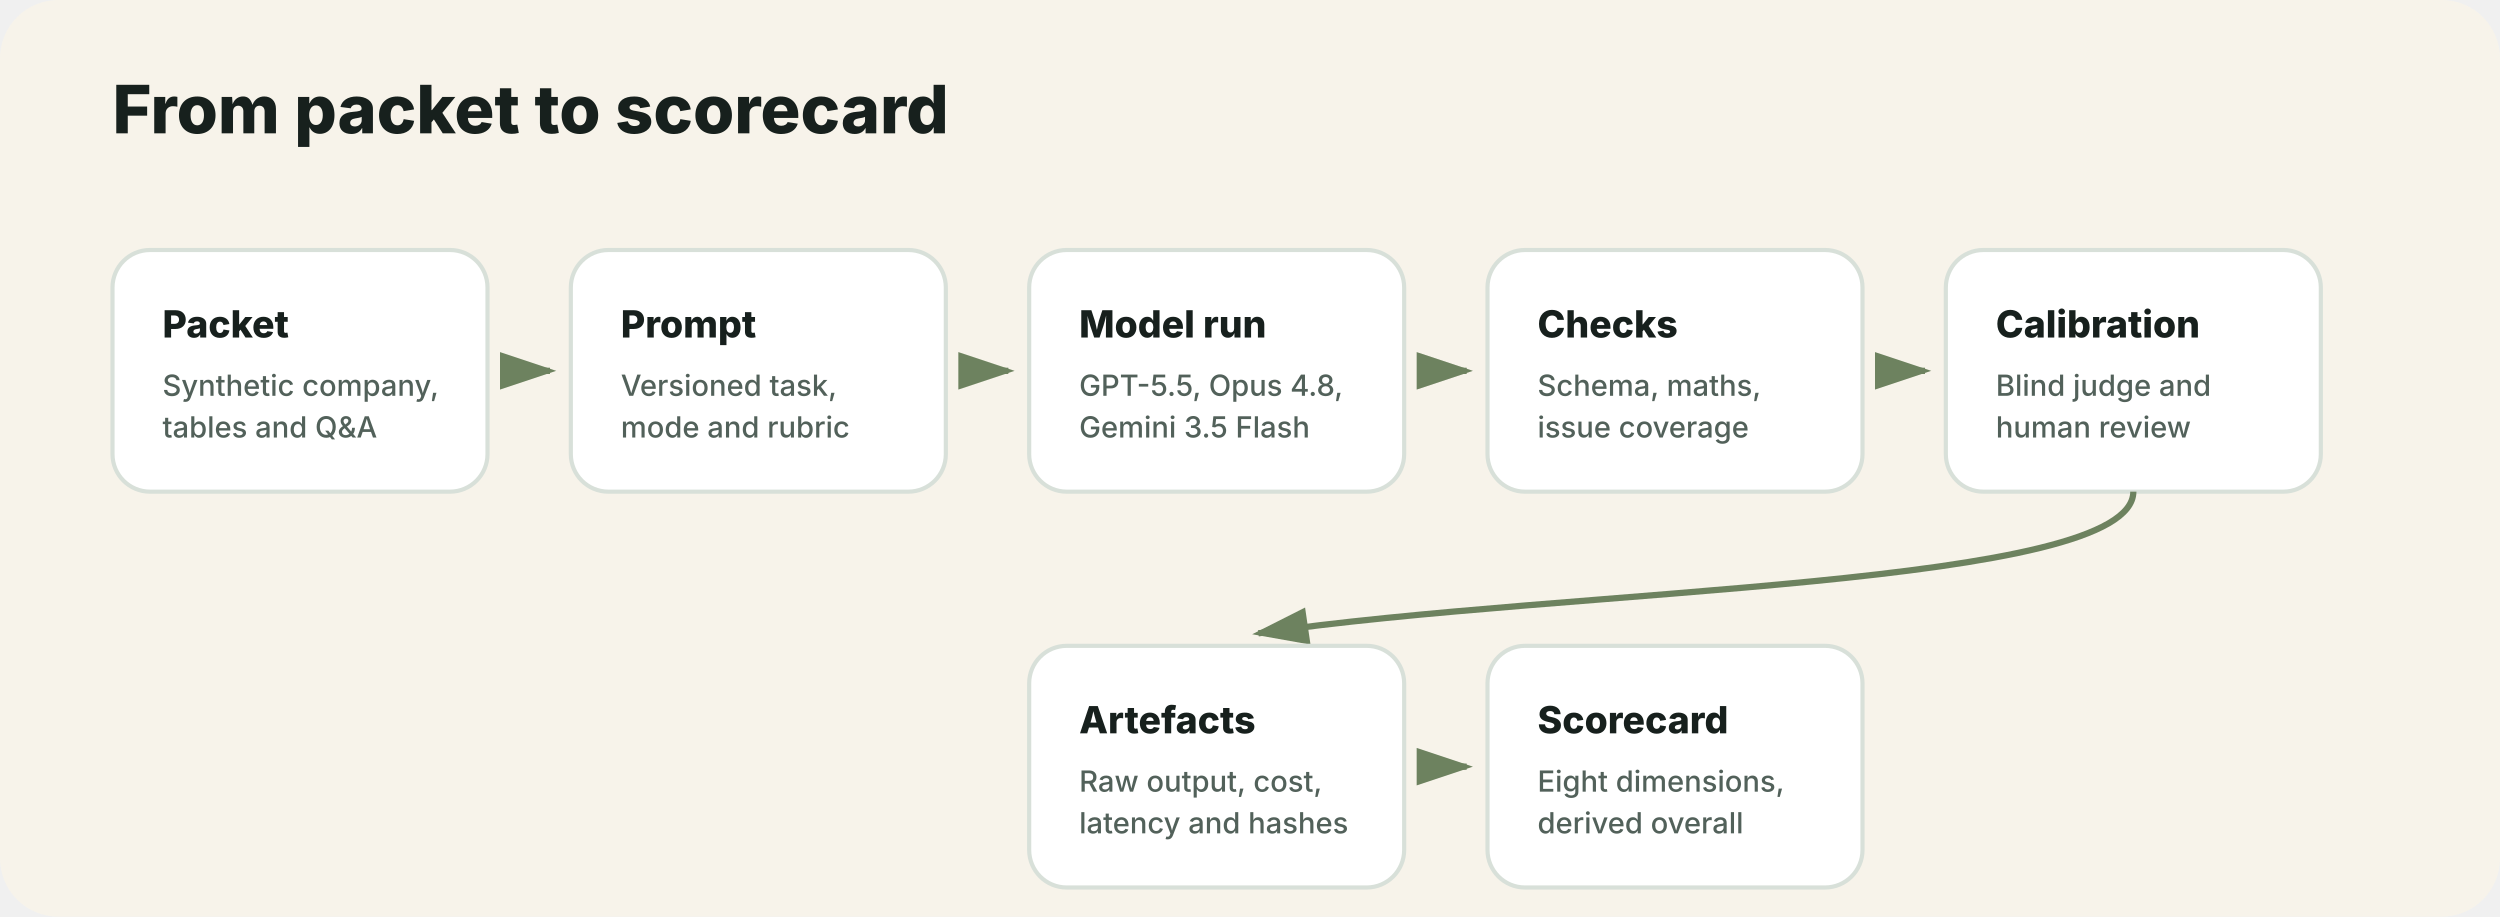
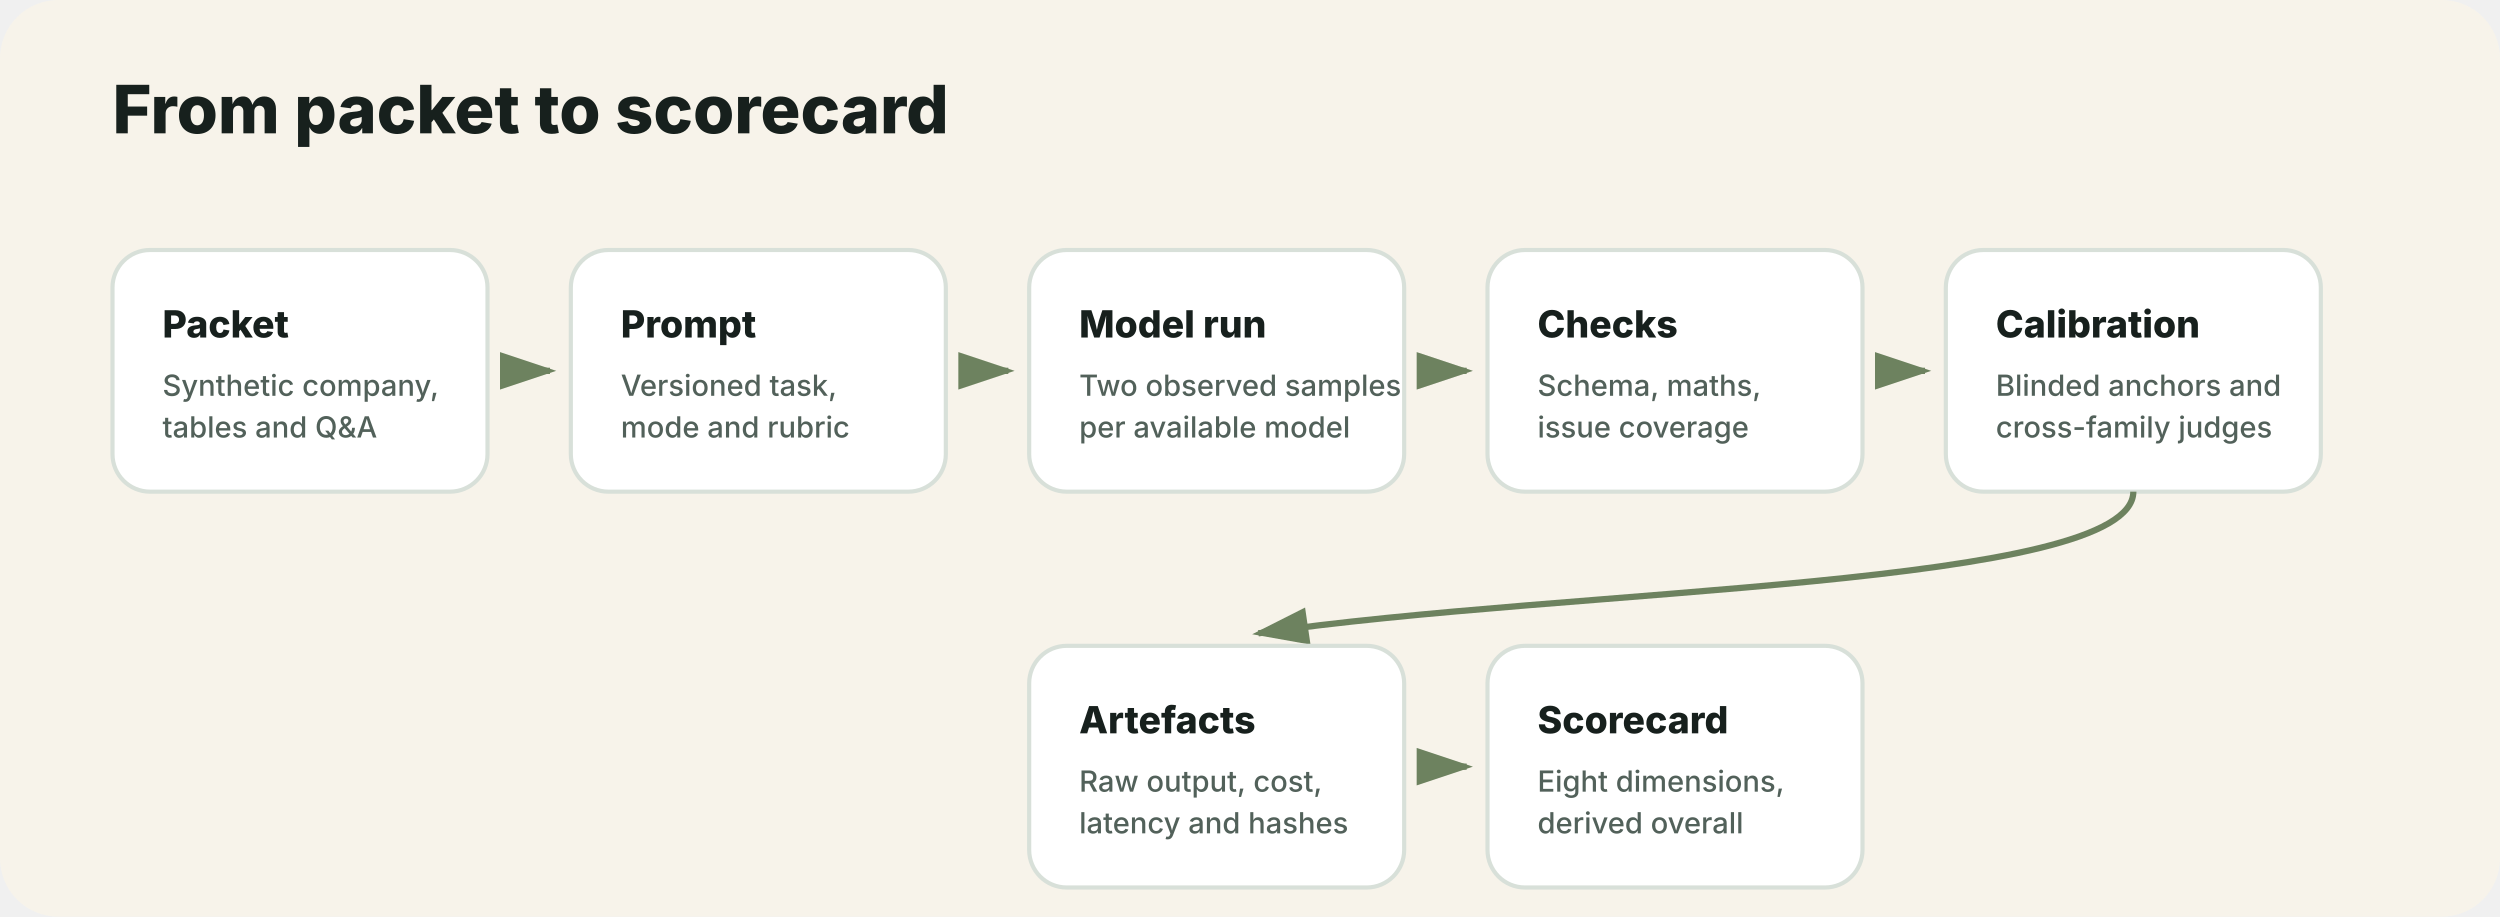
<svg xmlns="http://www.w3.org/2000/svg" viewBox="0 0 1200 440" role="img" aria-label="MidMarketBench evaluation flow">
  <defs>
    <marker id="arrow" markerWidth="10" markerHeight="10" refX="8" refY="3" orient="auto" markerUnits="strokeWidth">
      <path d="M0,0 L0,6 L9,3 z" fill="#6d825f" />
    </marker>
    <style>
      .title {
        font:
          800 32px Inter,
          ui-sans-serif,
          system-ui,
          sans-serif;
        fill: #17201d;
      }
      .label {
        font:
          800 18px Inter,
          ui-sans-serif,
          system-ui,
          sans-serif;
        fill: #17201d;
      }
      .copy {
        font:
          500 14px Inter,
          ui-sans-serif,
          system-ui,
          sans-serif;
        fill: #52615a;
      }
      .step {
        fill: #ffffff;
        stroke: #d8e0d9;
        stroke-width: 2;
      }
      .arrow {
        stroke: #6d825f;
        stroke-width: 3;
        fill: none;
        marker-end: url(#arrow);
      }
    </style>
  </defs>
  <rect width="1200" height="440" rx="28" fill="#f7f3ea" />
  <text class="title" x="54" y="64">From packet to scorecard</text>
  <g transform="translate(54 120)">
    <rect class="step" x="0" y="0" width="180" height="116" rx="18" />
    <text class="label" x="24" y="42">Packet</text>
    <text class="copy" x="24" y="70">Synthetic company,</text>
    <text class="copy" x="24" y="90">tables and Q&amp;A</text>
    <path class="arrow" d="M190 58 H210" />
    <rect class="step" x="220" y="0" width="180" height="116" rx="18" />
    <text class="label" x="244" y="42">Prompt</text>
    <text class="copy" x="244" y="70">Versioned task,</text>
    <text class="copy" x="244" y="90">mode and rubric</text>
    <path class="arrow" d="M410 58 H430" />
    <rect class="step" x="440" y="0" width="180" height="116" rx="18" />
    <text class="label" x="464" y="42">Model run</text>
-     <text class="copy" x="464" y="70">GPT-5.5, Opus 4.8,</text>
-     <text class="copy" x="464" y="90">Gemini 3.5 Flash</text>
+     <text class="copy" x="464" y="70">Two observed samples</text>
+     <text class="copy" x="464" y="90">per available model</text>
    <path class="arrow" d="M630 58 H650" />
    <rect class="step" x="660" y="0" width="180" height="116" rx="18" />
    <text class="label" x="684" y="42">Checks</text>
    <text class="copy" x="684" y="70">Schema, maths,</text>
    <text class="copy" x="684" y="90">issue coverage</text>
    <path class="arrow" d="M850 58 H870" />
    <rect class="step" x="880" y="0" width="180" height="116" rx="18" />
    <text class="label" x="904" y="42">Calibration</text>
-     <text class="copy" x="904" y="70">Blind judge and</text>
-     <text class="copy" x="904" y="90">human review</text>
+     <text class="copy" x="904" y="70">Blinded anchors and</text>
+     <text class="copy" x="904" y="90">cross-family judges</text>
    <path class="arrow" d="M970 116 C970 162 700 162 550 184" />
    <rect class="step" x="440" y="190" width="180" height="116" rx="18" />
    <text class="label" x="464" y="232">Artefacts</text>
    <text class="copy" x="464" y="260">Raw output, cost,</text>
    <text class="copy" x="464" y="280">latency and hashes</text>
    <path class="arrow" d="M630 248 H650" />
    <rect class="step" x="660" y="190" width="180" height="116" rx="18" />
    <text class="label" x="684" y="232">Scorecard</text>
    <text class="copy" x="684" y="260">Eight dimensions,</text>
    <text class="copy" x="684" y="280">derived overall</text>
  </g>
</svg>
